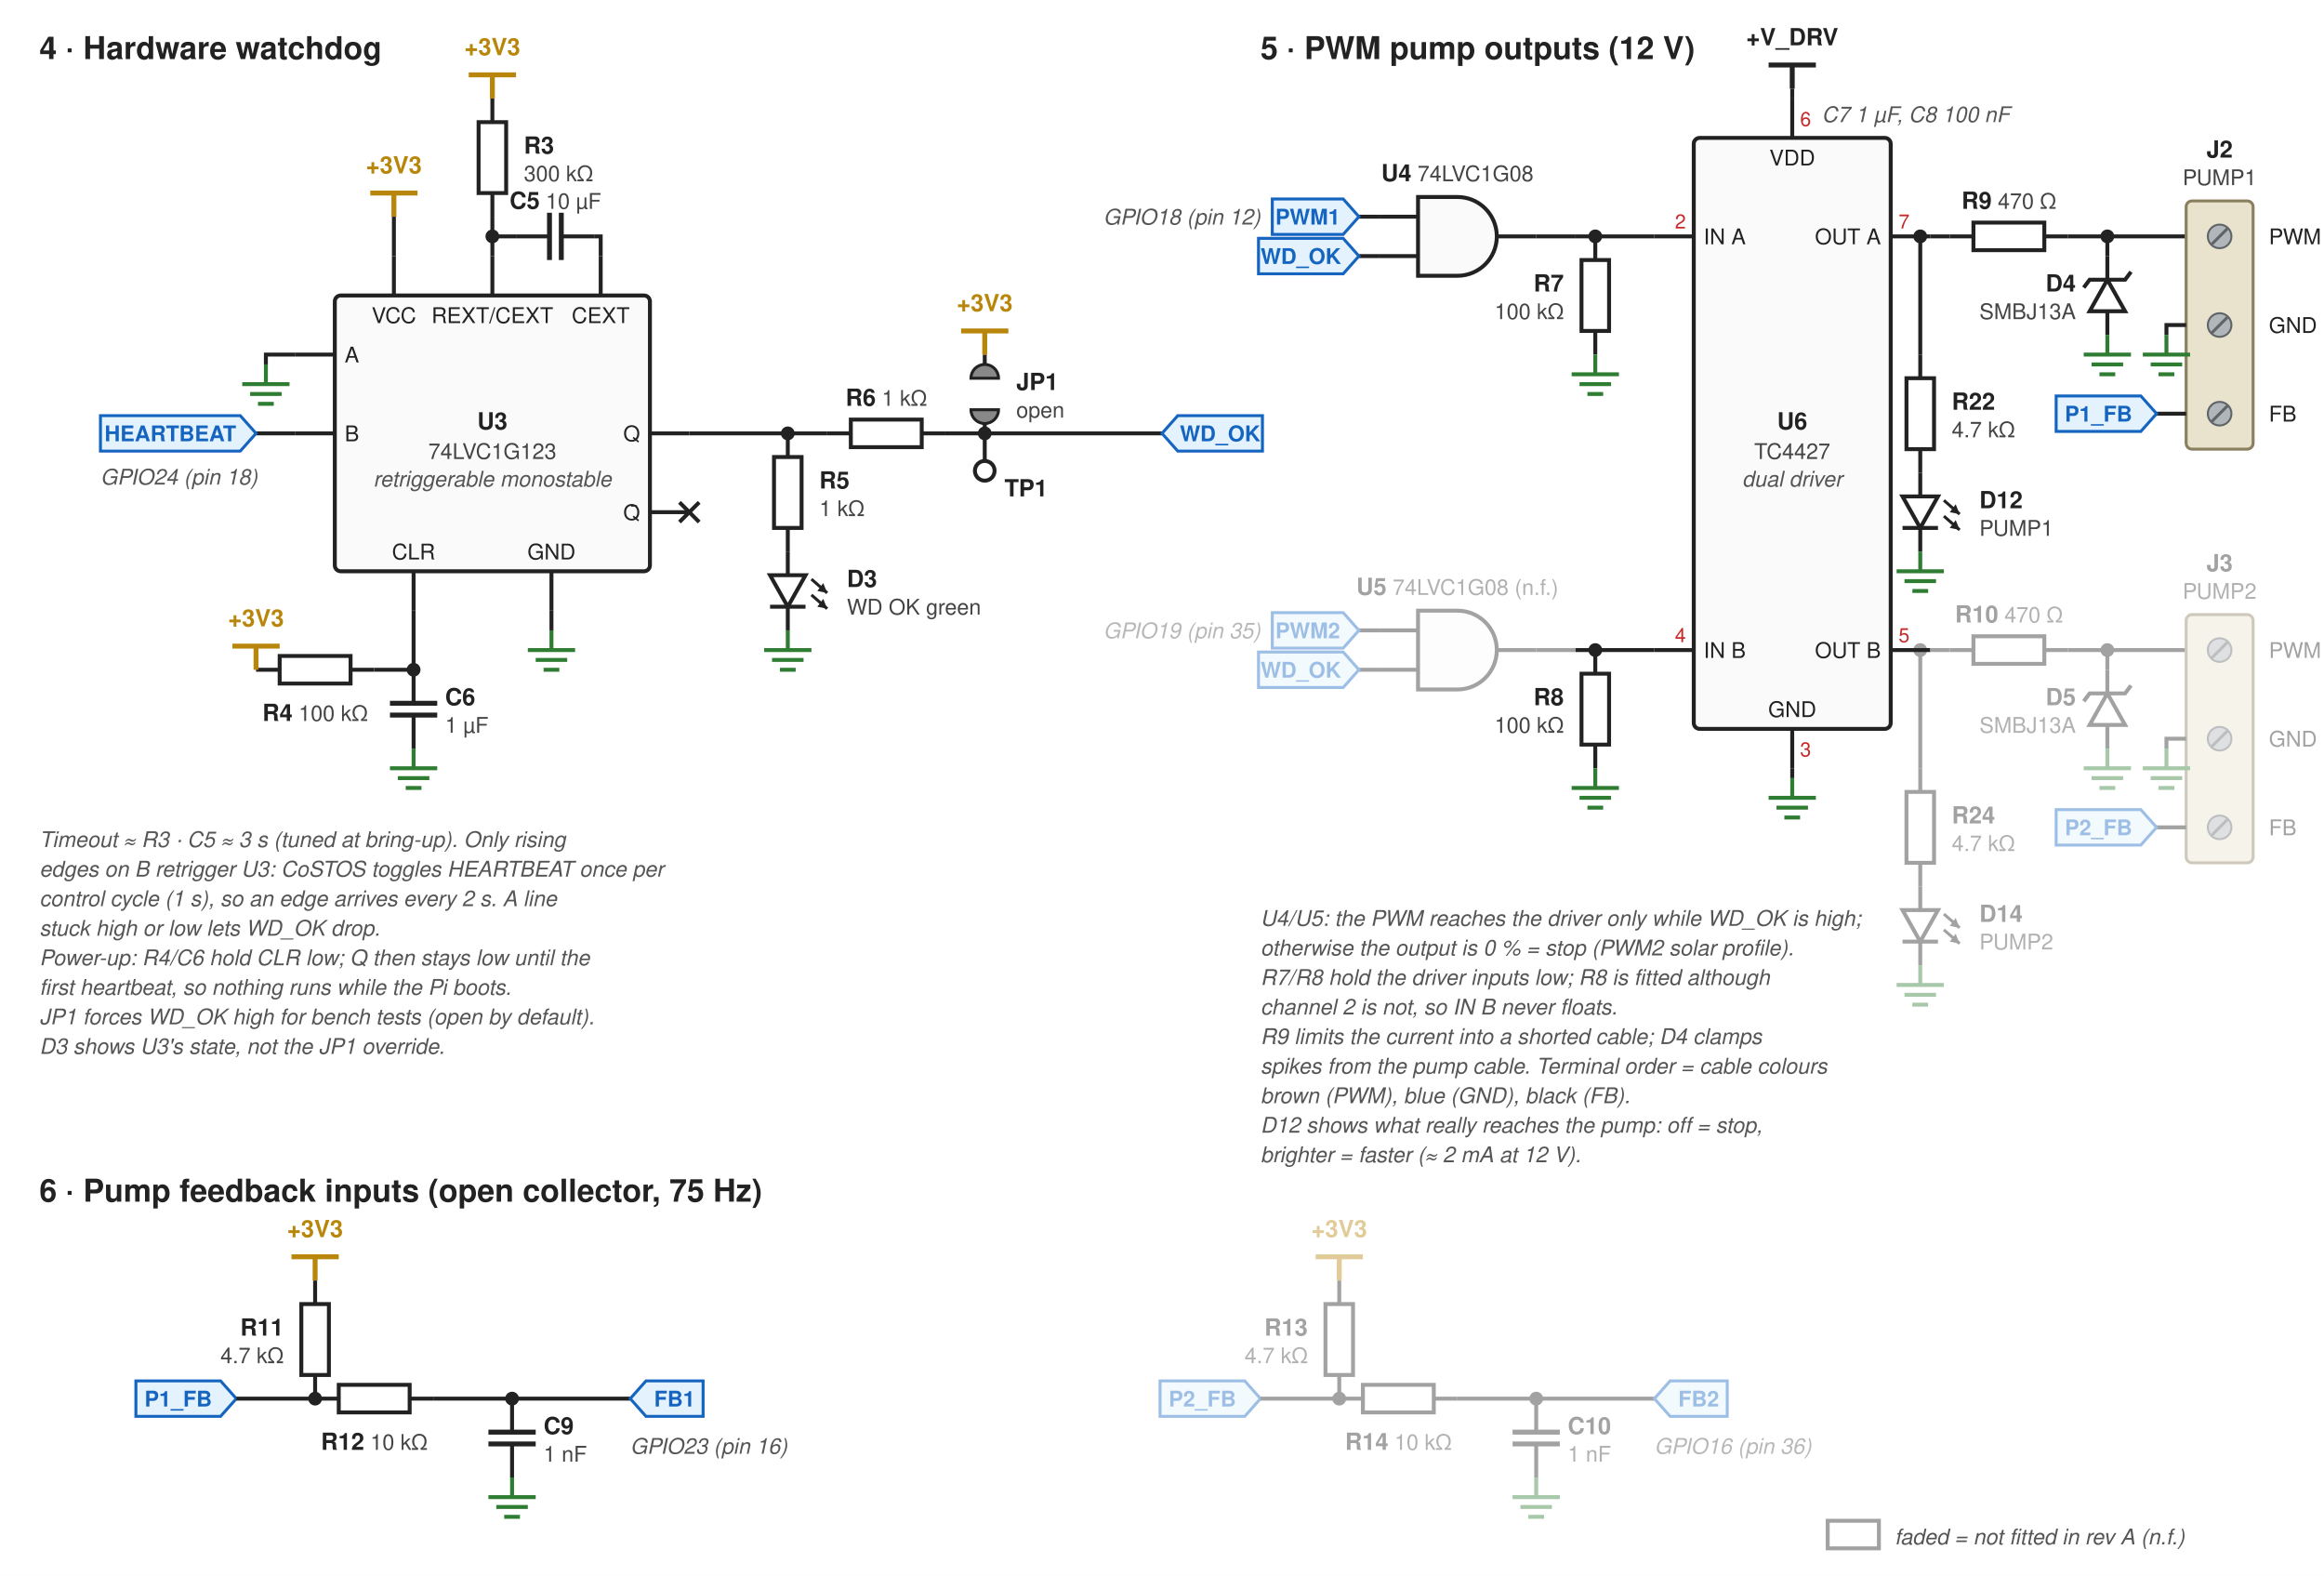
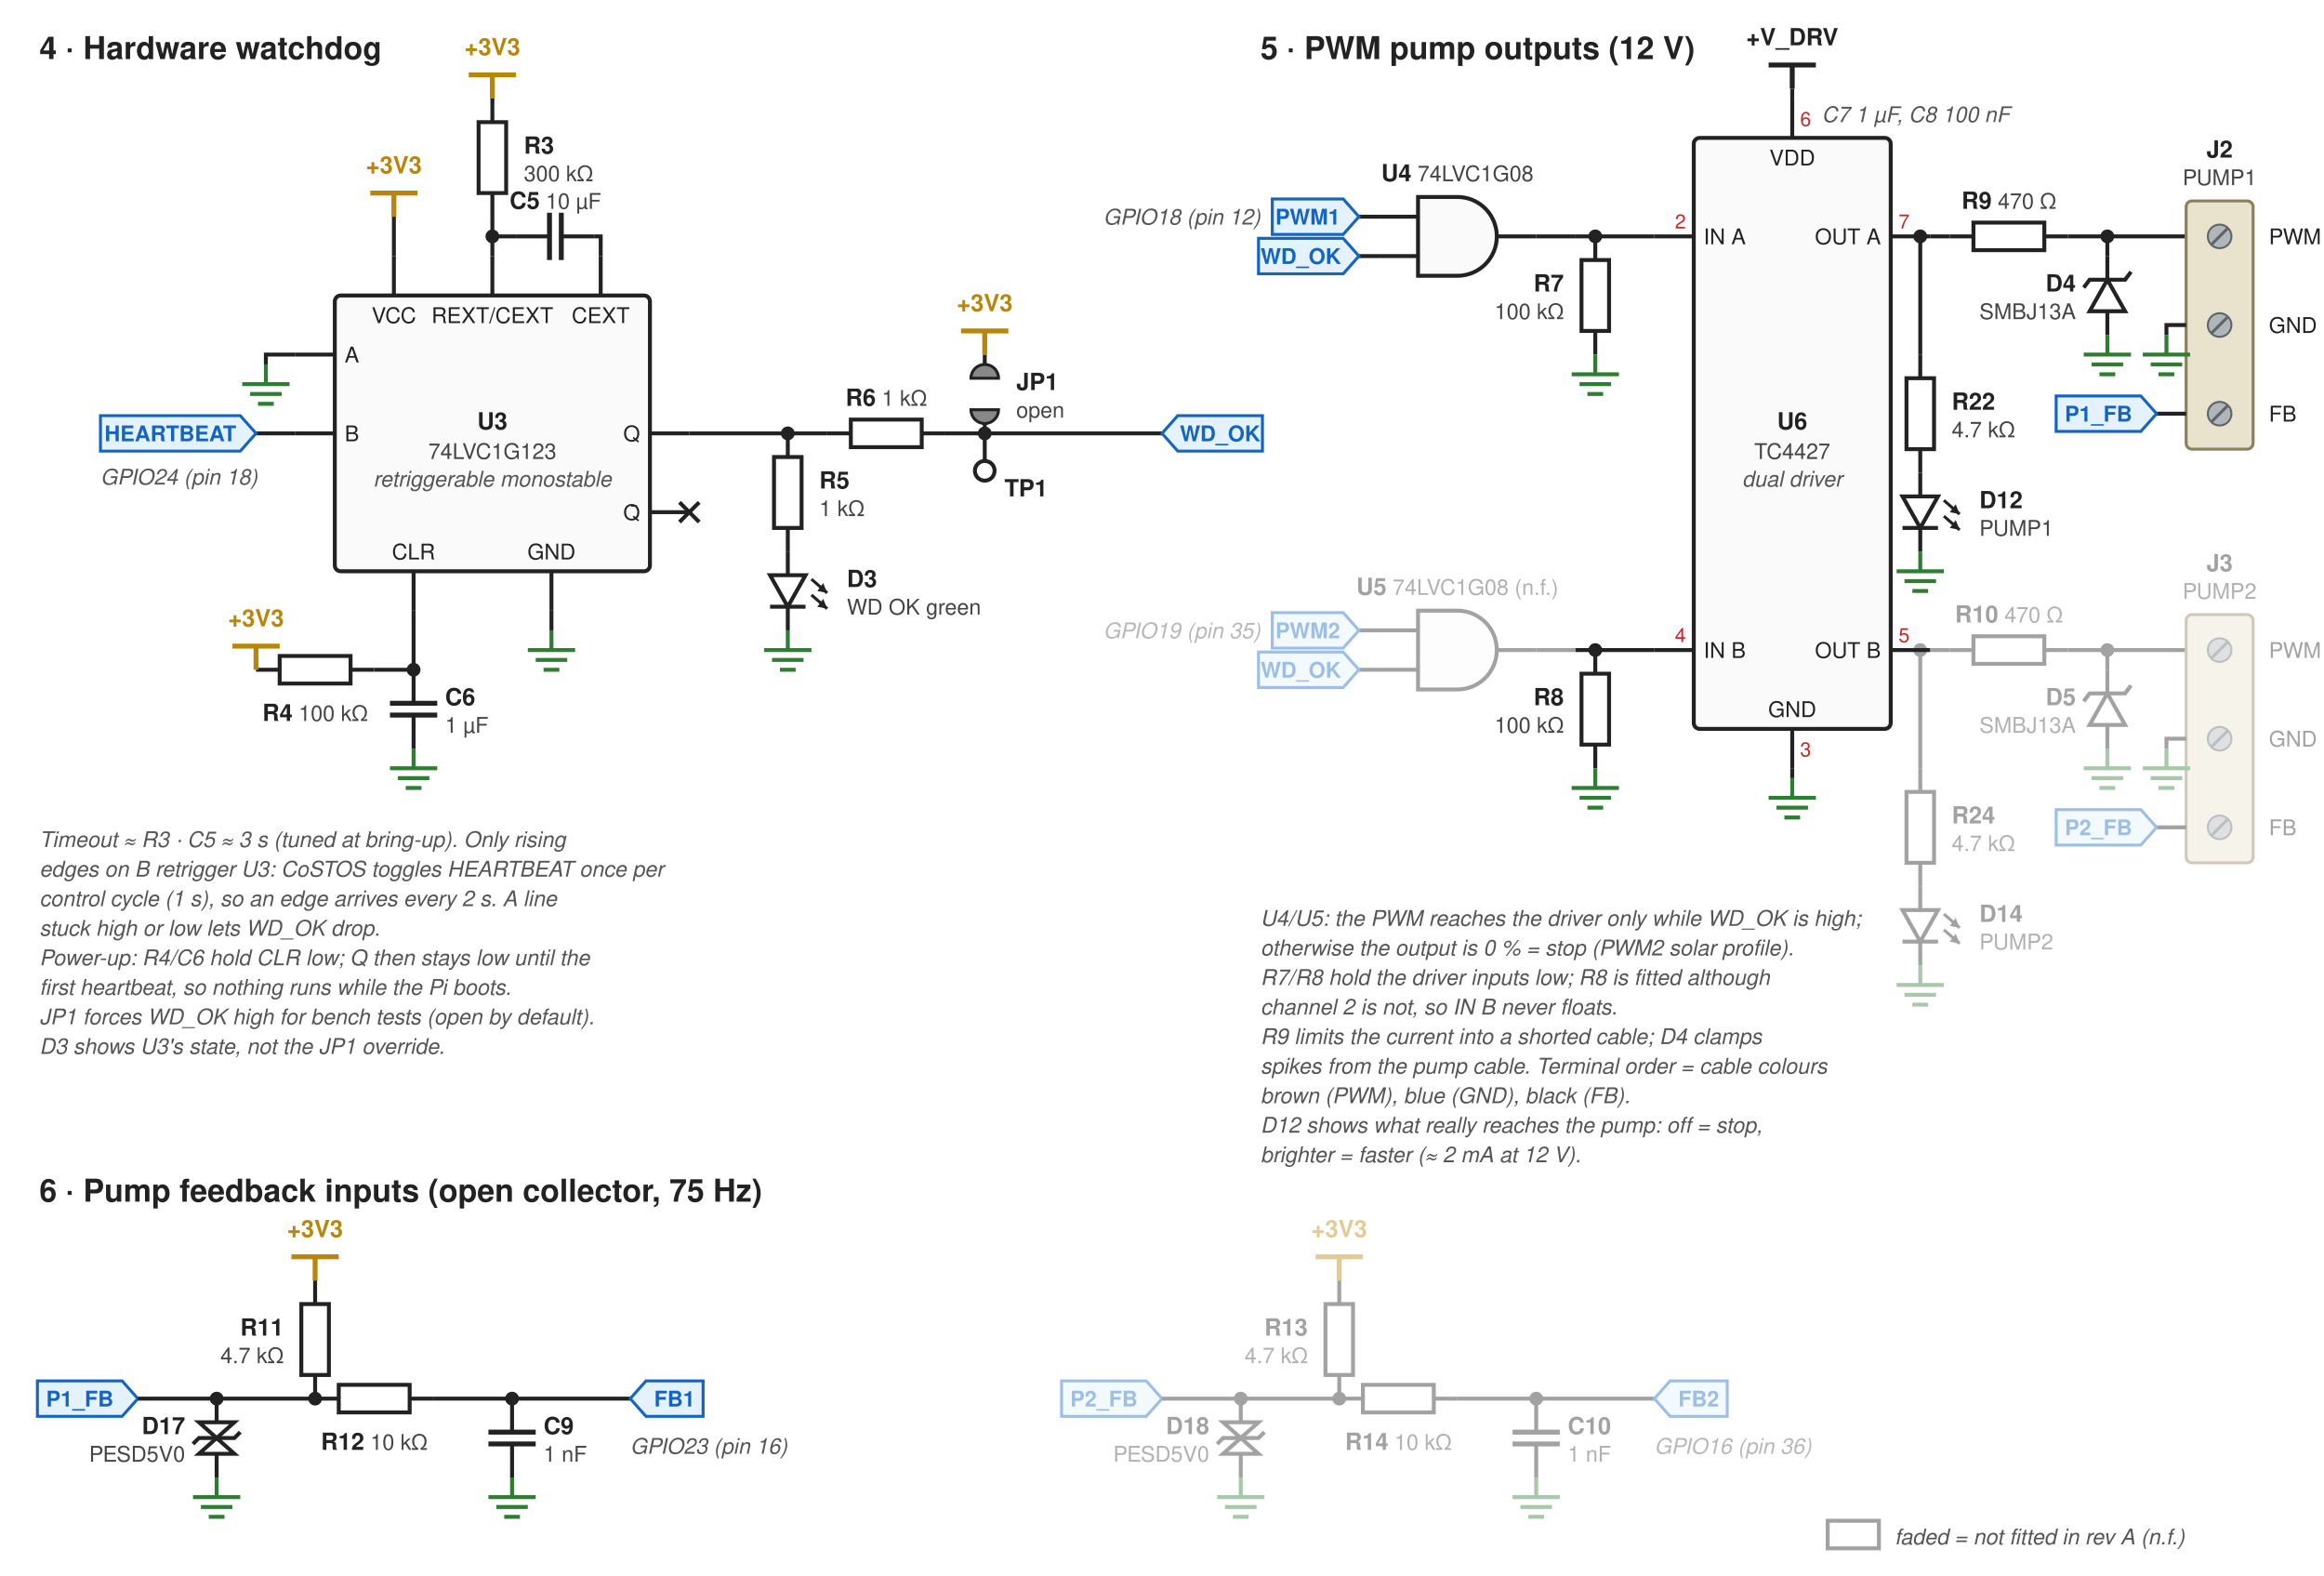
<svg xmlns="http://www.w3.org/2000/svg" width="1180" height="800" viewBox="0 0 1180 800" font-family="Helvetica, Arial, sans-serif">
  <style>.w{stroke:#222;stroke-width:2;fill:none}.b{stroke:#222;stroke-width:2;fill:white}.r{font-size:12px;font-weight:bold;fill:#222}.v{font-size:11px;fill:#444}.pn{font-size:11px;fill:#222}.num{font-size:10px;fill:#c62828}.n{font-size:11px;fill:#555;font-style:italic}.h{font-size:16px;font-weight:bold;fill:#222}</style>
  <rect width="1180" height="800" fill="white" />
  <text x="20" y="30" class="h" text-anchor="start">4 · Hardware watchdog</text>
  <rect x="170" y="150" width="160" height="140" rx="3" style="fill:#fafafa;stroke:#222;stroke-width:2" />
  <text x="250.0" y="218.0" class="r" text-anchor="middle">U3</text>
  <text x="250.0" y="233.0" class="v" text-anchor="middle">74LVC1G123</text>
  <text x="250.0" y="247.0" class="n" text-anchor="middle">retriggerable monostable</text>
  <text x="175" y="184" class="pn" text-anchor="start">A</text>
  <path class="w" d="M170 180 L150 180" />
  <text x="175" y="224" class="pn" text-anchor="start">B</text>
  <path class="w" d="M170 220 L150 220" />
  <text x="200" y="164" class="pn" text-anchor="middle">VCC</text>
  <path class="w" d="M200 150 L200 130" />
  <text x="250" y="164" class="pn" text-anchor="middle">REXT/CEXT</text>
  <path class="w" d="M250 150 L250 130" />
  <text x="305" y="164" class="pn" text-anchor="middle">CEXT</text>
  <path class="w" d="M305 150 L305 130" />
  <text x="325" y="224" class="pn" text-anchor="end">Q</text>
  <path class="w" d="M330 220 L350 220" />
  <text x="325" y="264" class="pn" text-anchor="end">Q̄</text>
  <path class="w" d="M330 260 L350 260" />
  <text x="210" y="284" class="pn" text-anchor="middle">CLR</text>
  <path class="w" d="M210 290 L210 310" />
  <text x="280" y="284" class="pn" text-anchor="middle">GND</text>
  <path class="w" d="M280 290 L280 310" />
  <path class="w" d="M150 220 L130 220" />
  <polygon points="130,220 122,211 51,211 51,229 122,229" style="fill:#e3f2fd;stroke:#1565c0;stroke-width:1.5" />
  <text x="86.5" y="224" class="pn" text-anchor="middle" style="font-weight:bold;fill:#1565c0">HEARTBEAT</text>
  <text x="51" y="246" class="n" text-anchor="start">GPIO24 (pin 18)</text>
  <path class="w" d="M150 180 L135 180 L135 185" />
  <path d="M135 185 V195 M123 195 H147 M127 200 H143 M131 205 H139" style="stroke:#2e7d32;stroke-width:2;fill:none" />
  <path class="w" d="M345 255 L355 265 M345 265 L355 255" />
  <path class="w" d="M200 130 L200 110" />
  <path d="M200 110 V98 M188 98 H212" style="stroke:#b8860b;stroke-width:2.5;fill:none" />
  <text x="200" y="88" class="r" text-anchor="middle" style="fill:#b8860b">+3V3</text>
  <path d="M250 50 V38 M238 38 H262" style="stroke:#b8860b;stroke-width:2.5;fill:none" />
  <text x="250" y="28" class="r" text-anchor="middle" style="fill:#b8860b">+3V3</text>
  <g transform="translate(250 50) rotate(90)">
    <path class="w" d="M0 0 H12" />
    <path class="w" d="M48 0 H60" />
    <rect class="b" x="12" y="-7" width="36" height="14" />
  </g>
  <text x="266.0" y="78.0" class="r" text-anchor="start">R3</text>
  <text x="266.0" y="92.0" class="v" text-anchor="start">300 kΩ</text>
  <path class="w" d="M250 110 L250 130" />
  <circle cx="250" cy="120" r="3.5" fill="#222" />
  <path class="w" d="M250 120 L262 120" />
  <g transform="translate(262 120) rotate(0)">
    <path class="w" d="M0 0 H17" />
    <path class="w" d="M23 0 H40" />
    <path class="w" d="M17 -12 V12" style="stroke-width:2.5" />
    <path class="w" d="M23 -12 V12" style="stroke-width:2.5" />
  </g>
  <text x="282.0" y="106.0" class="v" text-anchor="middle">
    <tspan class="r">C5</tspan> 10 µF</text>
  <path class="w" d="M302 120 L305 120 L305 130" />
  <path class="w" d="M280 310 L280 320" />
  <path d="M280 320 V330 M268 330 H292 M272 335 H288 M276 340 H284" style="stroke:#2e7d32;stroke-width:2;fill:none" />
  <path class="w" d="M210 310 L210 340" />
  <circle cx="210" cy="340" r="3.5" fill="#222" />
  <path class="w" d="M210 340 L190 340" />
  <g transform="translate(190 340) rotate(180)">
    <path class="w" d="M0 0 H12" />
    <path class="w" d="M48 0 H60" />
    <rect class="b" x="12" y="-7" width="36" height="14" />
  </g>
  <text x="160.0" y="366.0" class="v" text-anchor="middle">
    <tspan class="r">R4</tspan> 100 kΩ</text>
  <path d="M130 340 V328 M118 328 H142" style="stroke:#b8860b;stroke-width:2.5;fill:none" />
  <text x="130" y="318" class="r" text-anchor="middle" style="fill:#b8860b">+3V3</text>
  <g transform="translate(210 340) rotate(90)">
    <path class="w" d="M0 0 H17" />
    <path class="w" d="M23 0 H40" />
    <path class="w" d="M17 -12 V12" style="stroke-width:2.5" />
    <path class="w" d="M23 -12 V12" style="stroke-width:2.5" />
  </g>
  <text x="226.0" y="358.0" class="r" text-anchor="start">C6</text>
  <text x="226.0" y="372.0" class="v" text-anchor="start">1 µF</text>
  <path d="M210 380 V390 M198 390 H222 M202 395 H218 M206 400 H214" style="stroke:#2e7d32;stroke-width:2;fill:none" />
  <path class="w" d="M350 220 L400 220" />
  <circle cx="400" cy="220" r="3.5" fill="#222" />
  <g transform="translate(400 220) rotate(90)">
    <path class="w" d="M0 0 H12" />
    <path class="w" d="M48 0 H60" />
    <rect class="b" x="12" y="-7" width="36" height="14" />
  </g>
  <text x="416.0" y="248.0" class="r" text-anchor="start">R5</text>
  <text x="416.0" y="262.0" class="v" text-anchor="start">1 kΩ</text>
  <g transform="translate(400 280) rotate(90)">
    <path class="w" d="M0 0 H12" />
    <path class="w" d="M28 0 H40" />
    <path d="M12 -9 L28 0 L12 9 Z" style="fill:white;stroke:#222;stroke-width:2" />
    <path class="w" d="M28 -9 V9" />
    <path class="w" d="M14 -12 L21 -20" style="stroke-width:1.5" />
    <path d="M21 -20 L16 -18 L20 -15 Z" fill="#222" />
    <path class="w" d="M22 -12 L29 -20" style="stroke-width:1.5" />
    <path d="M29 -20 L24 -18 L28 -15 Z" fill="#222" />
  </g>
  <text x="430.0" y="298.0" class="r" text-anchor="start">D3</text>
  <text x="430.0" y="312.0" class="v" text-anchor="start">WD OK green</text>
  <path d="M400 320 V330 M388 330 H412 M392 335 H408 M396 340 H404" style="stroke:#2e7d32;stroke-width:2;fill:none" />
  <path class="w" d="M400 220 L420 220" />
  <g transform="translate(420 220) rotate(0)">
    <path class="w" d="M0 0 H12" />
    <path class="w" d="M48 0 H60" />
    <rect class="b" x="12" y="-7" width="36" height="14" />
  </g>
  <text x="450.0" y="206.0" class="v" text-anchor="middle">
    <tspan class="r">R6</tspan> 1 kΩ</text>
  <path class="w" d="M480 220 L590 220" />
  <circle cx="500" cy="220" r="3.5" fill="#222" />
  <g transform="translate(500 220) rotate(270)">
    <path class="w" d="M0 0 H12" />
    <path class="w" d="M28 0 H40" />
    <path d="M12 -7 A7 7 0 0 0 12 7 Z M28 -7 A7 7 0 0 1 28 7 Z" style="fill:#888;stroke:#222;stroke-width:1.5" />
  </g>
  <text x="516.0" y="198.0" class="r" text-anchor="start">JP1</text>
  <text x="516.0" y="212.0" class="v" text-anchor="start">open</text>
  <path d="M500 180 V168 M488 168 H512" style="stroke:#b8860b;stroke-width:2.5;fill:none" />
  <text x="500" y="158" class="r" text-anchor="middle" style="fill:#b8860b">+3V3</text>
  <path class="w" d="M500 220 L500 234" />
  <circle cx="500" cy="239" r="5" style="fill:white;stroke:#222;stroke-width:2" />
  <text x="510" y="252" class="r" text-anchor="start">TP1</text>
  <polygon points="590,220 598,211 641,211 641,229 598,229" style="fill:#e3f2fd;stroke:#1565c0;stroke-width:1.5" />
  <text x="619.5" y="224" class="pn" text-anchor="middle" style="font-weight:bold;fill:#1565c0">WD_OK</text>
  <text x="20" y="430" class="n" text-anchor="start">Timeout ≈ R3 · C5 ≈ 3 s (tuned at bring-up). Only rising</text>
  <text x="20" y="445" class="n" text-anchor="start">edges on B retrigger U3: CoSTOS toggles HEARTBEAT once per</text>
  <text x="20" y="460" class="n" text-anchor="start">control cycle (1 s), so an edge arrives every 2 s. A line</text>
  <text x="20" y="475" class="n" text-anchor="start">stuck high or low lets WD_OK drop.</text>
  <text x="20" y="490" class="n" text-anchor="start">Power-up: R4/C6 hold CLR low; Q then stays low until the</text>
  <text x="20" y="505" class="n" text-anchor="start">first heartbeat, so nothing runs while the Pi boots.</text>
  <text x="20" y="520" class="n" text-anchor="start">JP1 forces WD_OK high for bench tests (open by default).</text>
  <text x="20" y="535" class="n" text-anchor="start">D3 shows U3's state, not the JP1 override.</text>
  <text x="640" y="30" class="h" text-anchor="start">5 · PWM pump outputs (12 V)</text>
  <rect x="860" y="70" width="100" height="300" rx="3" style="fill:#fafafa;stroke:#222;stroke-width:2" />
  <text x="910.0" y="218.0" class="r" text-anchor="middle">U6</text>
  <text x="910.0" y="233.0" class="v" text-anchor="middle">TC4427</text>
  <text x="910.0" y="247.0" class="n" text-anchor="middle">dual driver</text>
  <text x="865" y="124" class="pn" text-anchor="start">IN A</text>
  <text x="856" y="116" class="num" text-anchor="end">2</text>
  <path class="w" d="M860 120 L840 120" />
  <text x="865" y="334" class="pn" text-anchor="start">IN B</text>
  <text x="856" y="326" class="num" text-anchor="end">4</text>
  <path class="w" d="M860 330 L840 330" />
  <text x="955" y="124" class="pn" text-anchor="end">OUT A</text>
  <text x="964" y="116" class="num" text-anchor="start">7</text>
  <path class="w" d="M960 120 L980 120" />
  <text x="955" y="334" class="pn" text-anchor="end">OUT B</text>
  <text x="964" y="326" class="num" text-anchor="start">5</text>
  <path class="w" d="M960 330 L980 330" />
  <text x="910" y="84" class="pn" text-anchor="middle">VDD</text>
  <text x="914" y="64" class="num" text-anchor="start">6</text>
  <path class="w" d="M910 70 L910 50" />
  <text x="910" y="364" class="pn" text-anchor="middle">GND</text>
  <text x="914" y="384" class="num" text-anchor="start">3</text>
  <path class="w" d="M910 370 L910 390" />
  <path class="w" d="M910 50 L910 45" />
  <path d="M910 45 V33 M898 33 H922" style="stroke:#222;stroke-width:2.5;fill:none" />
  <text x="910" y="23" class="r" text-anchor="middle" style="fill:#222">+V_DRV</text>
  <text x="925" y="62" class="n" text-anchor="start">C7 1 µF, C8 100 nF</text>
  <path class="w" d="M910 390 L910 395" />
  <path d="M910 395 V405 M898 405 H922 M902 410 H918 M906 415 H914" style="stroke:#2e7d32;stroke-width:2;fill:none" />
  <path class="w" d="M700 110 L720 110" />
  <path class="w" d="M700 130 L720 130" />
  <path d="M720 100 H740 A20 20 0 0 1 740 140 H720 Z" style="fill:#fafafa;stroke:#222;stroke-width:2" />
  <path class="w" d="M760 120 L780 120" />
  <text x="740" y="92" class="v" text-anchor="middle">
    <tspan class="r">U4</tspan> 74LVC1G08</text>
  <path class="w" d="M690 110 L700 110" />
  <polygon points="690,110 682,101 646,101 646,119 682,119" style="fill:#e3f2fd;stroke:#1565c0;stroke-width:1.5" />
  <text x="664.0" y="114" class="pn" text-anchor="middle" style="font-weight:bold;fill:#1565c0">PWM1</text>
  <text x="640" y="114" class="n" text-anchor="end">GPIO18 (pin 12)</text>
  <path class="w" d="M690 130 L700 130" />
  <polygon points="690,130 682,121 639,121 639,139 682,139" style="fill:#e3f2fd;stroke:#1565c0;stroke-width:1.5" />
  <text x="660.5" y="134" class="pn" text-anchor="middle" style="font-weight:bold;fill:#1565c0">WD_OK</text>
  <path class="w" d="M780 120 L800 120" />
  <path class="w" d="M800 120 L840 120" />
  <circle cx="810" cy="120" r="3.5" fill="#222" />
  <g transform="translate(810 120) rotate(90)">
    <path class="w" d="M0 0 H12" />
    <path class="w" d="M48 0 H60" />
    <rect class="b" x="12" y="-7" width="36" height="14" />
  </g>
  <text x="794.0" y="148.0" class="r" text-anchor="end">R7</text>
  <text x="794.0" y="162.0" class="v" text-anchor="end">100 kΩ</text>
  <path d="M810 180 V190 M798 190 H822 M802 195 H818 M806 200 H814" style="stroke:#2e7d32;stroke-width:2;fill:none" />
  <path class="w" d="M980 120 L990 120" />
  <circle cx="975" cy="120" r="3.5" fill="#222" />
  <path class="w" d="M975 120 L975 180" />
  <g transform="translate(975 180) rotate(90)">
    <path class="w" d="M0 0 H12" />
    <path class="w" d="M48 0 H60" />
    <rect class="b" x="12" y="-7" width="36" height="14" />
  </g>
  <text x="991.0" y="208.0" class="r" text-anchor="start">R22</text>
  <text x="991.0" y="222.0" class="v" text-anchor="start">4.7 kΩ</text>
  <g transform="translate(975 240) rotate(90)">
    <path class="w" d="M0 0 H12" />
    <path class="w" d="M28 0 H40" />
    <path d="M12 -9 L28 0 L12 9 Z" style="fill:white;stroke:#222;stroke-width:2" />
    <path class="w" d="M28 -9 V9" />
    <path class="w" d="M14 -12 L21 -20" style="stroke-width:1.5" />
    <path d="M21 -20 L16 -18 L20 -15 Z" fill="#222" />
    <path class="w" d="M22 -12 L29 -20" style="stroke-width:1.5" />
    <path d="M29 -20 L24 -18 L28 -15 Z" fill="#222" />
  </g>
  <text x="1005.0" y="258.0" class="r" text-anchor="start">D12</text>
  <text x="1005.0" y="272.0" class="v" text-anchor="start">PUMP1</text>
  <path d="M975 280 V290 M963 290 H987 M967 295 H983 M971 300 H979" style="stroke:#2e7d32;stroke-width:2;fill:none" />
  <g transform="translate(990 120) rotate(0)">
    <path class="w" d="M0 0 H12" />
    <path class="w" d="M48 0 H60" />
    <rect class="b" x="12" y="-7" width="36" height="14" />
  </g>
  <text x="1020.0" y="106.0" class="v" text-anchor="middle">
    <tspan class="r">R9</tspan> 470 Ω</text>
  <path class="w" d="M1050 120 L1110 120" />
  <circle cx="1070" cy="120" r="3.5" fill="#222" />
  <path class="w" d="M1070 120 L1070 130" />
  <g transform="translate(1070 170) rotate(270)">
    <path class="w" d="M0 0 H12" />
    <path class="w" d="M28 0 H40" />
    <path d="M12 -9 L28 0 L12 9 Z" style="fill:white;stroke:#222;stroke-width:2" />
    <path class="w" d="M24 -12 L28 -9 V9 L32 12" />
  </g>
  <text x="1054.0" y="148.0" class="r" text-anchor="end">D4</text>
  <text x="1054.0" y="162.0" class="v" text-anchor="end">SMBJ13A</text>
  <path d="M1070 170 V180 M1058 180 H1082 M1062 185 H1078 M1066 190 H1074" style="stroke:#2e7d32;stroke-width:2;fill:none" />
  <rect x="1110" y="102" width="34" height="126" rx="3" style="fill:#E9E2CC;stroke:#8A7F5F;stroke-width:1.5" />
  <circle cx="1127" cy="120" r="6" style="fill:#B0B6BA;stroke:#5F6468" />
  <path d="M1123 124 L1131 116" style="stroke:#5F6468;stroke-width:1.5" />
  <text x="1152" y="124" class="pn" text-anchor="start">PWM</text>
  <circle cx="1127" cy="165" r="6" style="fill:#B0B6BA;stroke:#5F6468" />
  <path d="M1123 169 L1131 161" style="stroke:#5F6468;stroke-width:1.5" />
  <text x="1152" y="169" class="pn" text-anchor="start">GND</text>
  <circle cx="1127" cy="210" r="6" style="fill:#B0B6BA;stroke:#5F6468" />
  <path d="M1123 214 L1131 206" style="stroke:#5F6468;stroke-width:1.5" />
  <text x="1152" y="214" class="pn" text-anchor="start">FB</text>
  <text x="1127" y="80" class="r" text-anchor="middle">J2</text>
  <text x="1127" y="94" class="v" text-anchor="middle">PUMP1</text>
  <path class="w" d="M1110 165 L1100 165 L1100 170" />
  <path d="M1100 170 V180 M1088 180 H1112 M1092 185 H1108 M1096 190 H1104" style="stroke:#2e7d32;stroke-width:2;fill:none" />
  <path class="w" d="M1110 210 L1095 210" />
  <polygon points="1095,210 1087,201 1044,201 1044,219 1087,219" style="fill:#e3f2fd;stroke:#1565c0;stroke-width:1.5" />
  <text x="1065.5" y="214" class="pn" text-anchor="middle" style="font-weight:bold;fill:#1565c0">P1_FB</text>
  <g opacity="0.42">
    <path class="w" d="M700 320 L720 320" />
    <path class="w" d="M700 340 L720 340" />
    <path d="M720 310 H740 A20 20 0 0 1 740 350 H720 Z" style="fill:#fafafa;stroke:#222;stroke-width:2" />
    <path class="w" d="M760 330 L780 330" />
    <text x="740" y="302" class="v" text-anchor="middle">
      <tspan class="r">U5</tspan> 74LVC1G08 (n.f.)</text>
    <path class="w" d="M690 320 L700 320" />
    <polygon points="690,320 682,311 646,311 646,329 682,329" style="fill:#e3f2fd;stroke:#1565c0;stroke-width:1.5" />
    <text x="664.0" y="324" class="pn" text-anchor="middle" style="font-weight:bold;fill:#1565c0">PWM2</text>
    <text x="640" y="324" class="n" text-anchor="end">GPIO19 (pin 35)</text>
    <path class="w" d="M690 340 L700 340" />
    <polygon points="690,340 682,331 639,331 639,349 682,349" style="fill:#e3f2fd;stroke:#1565c0;stroke-width:1.5" />
    <text x="660.5" y="344" class="pn" text-anchor="middle" style="font-weight:bold;fill:#1565c0">WD_OK</text>
    <path class="w" d="M780 330 L800 330" />
  </g>
  <path class="w" d="M800 330 L840 330" />
  <circle cx="810" cy="330" r="3.5" fill="#222" />
  <g transform="translate(810 330) rotate(90)">
    <path class="w" d="M0 0 H12" />
    <path class="w" d="M48 0 H60" />
    <rect class="b" x="12" y="-7" width="36" height="14" />
  </g>
  <text x="794.0" y="358.0" class="r" text-anchor="end">R8</text>
  <text x="794.0" y="372.0" class="v" text-anchor="end">100 kΩ</text>
  <path d="M810 390 V400 M798 400 H822 M802 405 H818 M806 410 H814" style="stroke:#2e7d32;stroke-width:2;fill:none" />
  <g opacity="0.42">
    <path class="w" d="M980 330 L990 330" />
    <circle cx="975" cy="330" r="3.5" fill="#222" />
    <path class="w" d="M975 330 L975 390" />
    <g transform="translate(975 390) rotate(90)">
      <path class="w" d="M0 0 H12" />
      <path class="w" d="M48 0 H60" />
      <rect class="b" x="12" y="-7" width="36" height="14" />
    </g>
    <text x="991.0" y="418.0" class="r" text-anchor="start">R24</text>
    <text x="991.0" y="432.0" class="v" text-anchor="start">4.7 kΩ</text>
    <g transform="translate(975 450) rotate(90)">
      <path class="w" d="M0 0 H12" />
      <path class="w" d="M28 0 H40" />
      <path d="M12 -9 L28 0 L12 9 Z" style="fill:white;stroke:#222;stroke-width:2" />
      <path class="w" d="M28 -9 V9" />
      <path class="w" d="M14 -12 L21 -20" style="stroke-width:1.5" />
      <path d="M21 -20 L16 -18 L20 -15 Z" fill="#222" />
      <path class="w" d="M22 -12 L29 -20" style="stroke-width:1.5" />
      <path d="M29 -20 L24 -18 L28 -15 Z" fill="#222" />
    </g>
    <text x="1005.0" y="468.0" class="r" text-anchor="start">D14</text>
    <text x="1005.0" y="482.0" class="v" text-anchor="start">PUMP2</text>
    <path d="M975 490 V500 M963 500 H987 M967 505 H983 M971 510 H979" style="stroke:#2e7d32;stroke-width:2;fill:none" />
    <g transform="translate(990 330) rotate(0)">
      <path class="w" d="M0 0 H12" />
      <path class="w" d="M48 0 H60" />
      <rect class="b" x="12" y="-7" width="36" height="14" />
    </g>
    <text x="1020.0" y="316.0" class="v" text-anchor="middle">
      <tspan class="r">R10</tspan> 470 Ω</text>
    <path class="w" d="M1050 330 L1110 330" />
    <circle cx="1070" cy="330" r="3.5" fill="#222" />
    <path class="w" d="M1070 330 L1070 340" />
    <g transform="translate(1070 380) rotate(270)">
      <path class="w" d="M0 0 H12" />
      <path class="w" d="M28 0 H40" />
      <path d="M12 -9 L28 0 L12 9 Z" style="fill:white;stroke:#222;stroke-width:2" />
      <path class="w" d="M24 -12 L28 -9 V9 L32 12" />
    </g>
    <text x="1054.0" y="358.0" class="r" text-anchor="end">D5</text>
    <text x="1054.0" y="372.0" class="v" text-anchor="end">SMBJ13A</text>
    <path d="M1070 380 V390 M1058 390 H1082 M1062 395 H1078 M1066 400 H1074" style="stroke:#2e7d32;stroke-width:2;fill:none" />
    <rect x="1110" y="312" width="34" height="126" rx="3" style="fill:#E9E2CC;stroke:#8A7F5F;stroke-width:1.5" />
    <circle cx="1127" cy="330" r="6" style="fill:#B0B6BA;stroke:#5F6468" />
    <path d="M1123 334 L1131 326" style="stroke:#5F6468;stroke-width:1.5" />
    <text x="1152" y="334" class="pn" text-anchor="start">PWM</text>
    <circle cx="1127" cy="375" r="6" style="fill:#B0B6BA;stroke:#5F6468" />
    <path d="M1123 379 L1131 371" style="stroke:#5F6468;stroke-width:1.5" />
    <text x="1152" y="379" class="pn" text-anchor="start">GND</text>
    <circle cx="1127" cy="420" r="6" style="fill:#B0B6BA;stroke:#5F6468" />
    <path d="M1123 424 L1131 416" style="stroke:#5F6468;stroke-width:1.5" />
    <text x="1152" y="424" class="pn" text-anchor="start">FB</text>
    <text x="1127" y="290" class="r" text-anchor="middle">J3</text>
    <text x="1127" y="304" class="v" text-anchor="middle">PUMP2</text>
    <path class="w" d="M1110 375 L1100 375 L1100 380" />
    <path d="M1100 380 V390 M1088 390 H1112 M1092 395 H1108 M1096 400 H1104" style="stroke:#2e7d32;stroke-width:2;fill:none" />
    <path class="w" d="M1110 420 L1095 420" />
    <polygon points="1095,420 1087,411 1044,411 1044,429 1087,429" style="fill:#e3f2fd;stroke:#1565c0;stroke-width:1.5" />
    <text x="1065.5" y="424" class="pn" text-anchor="middle" style="font-weight:bold;fill:#1565c0">P2_FB</text>
  </g>
  <text x="640" y="470" class="n" text-anchor="start">U4/U5: the PWM reaches the driver only while WD_OK is high;</text>
  <text x="640" y="485" class="n" text-anchor="start">otherwise the output is 0 % = stop (PWM2 solar profile).</text>
  <text x="640" y="500" class="n" text-anchor="start">R7/R8 hold the driver inputs low; R8 is fitted although</text>
  <text x="640" y="515" class="n" text-anchor="start">channel 2 is not, so IN B never floats.</text>
  <text x="640" y="530" class="n" text-anchor="start">R9 limits the current into a shorted cable; D4 clamps</text>
  <text x="640" y="545" class="n" text-anchor="start">spikes from the pump cable. Terminal order = cable colours</text>
  <text x="640" y="560" class="n" text-anchor="start">brown (PWM), blue (GND), black (FB).</text>
  <text x="640" y="575" class="n" text-anchor="start">D12 shows what really reaches the pump: off = stop,</text>
  <text x="640" y="590" class="n" text-anchor="start">brighter = faster (≈ 2 mA at 12 V).</text>
  <text x="20" y="610" class="h" text-anchor="start">6 · Pump feedback inputs (open collector, 75 Hz)</text>
-   <polygon points="120,710 112,701 69,701 69,719 112,719" style="fill:#e3f2fd;stroke:#1565c0;stroke-width:1.5" />
-   <text x="90.5" y="714" class="pn" text-anchor="middle" style="font-weight:bold;fill:#1565c0">P1_FB</text>
-   <path class="w" d="M120 710 L160 710" />
+   <polygon points="70,710 62,701 19,701 19,719 62,719" style="fill:#e3f2fd;stroke:#1565c0;stroke-width:1.5" />
+   <text x="40.5" y="714" class="pn" text-anchor="middle" style="font-weight:bold;fill:#1565c0">P1_FB</text>
+   <path class="w" d="M70 710 L160 710" />
  <circle cx="160" cy="710" r="3.5" fill="#222" />
+   <circle cx="110" cy="710" r="3.5" fill="#222" />
+   <g transform="translate(110 710) rotate(90)">
+     <path class="w" d="M0 0 H12" />
+     <path class="w" d="M28 0 H40" />
+     <path d="M12 -9 L20 0 L12 9 Z M28 -9 L20 0 L28 9 Z" style="fill:white;stroke:#222;stroke-width:2" />
+     <path class="w" d="M17 -12 L20 -9 V9 L23 12" />
+   </g>
+   <text x="94.0" y="728.0" class="r" text-anchor="end">D17</text>
+   <text x="94.0" y="742.0" class="v" text-anchor="end">PESD5V0</text>
+   <path d="M110 750 V760 M98 760 H122 M102 765 H118 M106 770 H114" style="stroke:#2e7d32;stroke-width:2;fill:none" />
  <g transform="translate(160 710) rotate(270)">
    <path class="w" d="M0 0 H12" />
    <path class="w" d="M48 0 H60" />
    <rect class="b" x="12" y="-7" width="36" height="14" />
  </g>
  <text x="144.0" y="678.0" class="r" text-anchor="end">R11</text>
  <text x="144.0" y="692.0" class="v" text-anchor="end">4.7 kΩ</text>
  <path d="M160 650 V638 M148 638 H172" style="stroke:#b8860b;stroke-width:2.5;fill:none" />
  <text x="160" y="628" class="r" text-anchor="middle" style="fill:#b8860b">+3V3</text>
  <g transform="translate(160 710) rotate(0)">
    <path class="w" d="M0 0 H12" />
    <path class="w" d="M48 0 H60" />
    <rect class="b" x="12" y="-7" width="36" height="14" />
  </g>
  <text x="190.0" y="736.0" class="v" text-anchor="middle">
    <tspan class="r">R12</tspan> 10 kΩ</text>
  <path class="w" d="M220 710 L320 710" />
  <circle cx="260" cy="710" r="3.5" fill="#222" />
  <g transform="translate(260 710) rotate(90)">
    <path class="w" d="M0 0 H17" />
    <path class="w" d="M23 0 H40" />
    <path class="w" d="M17 -12 V12" style="stroke-width:2.5" />
    <path class="w" d="M23 -12 V12" style="stroke-width:2.5" />
  </g>
  <text x="276.0" y="728.0" class="r" text-anchor="start">C9</text>
  <text x="276.0" y="742.0" class="v" text-anchor="start">1 nF</text>
  <path d="M260 750 V760 M248 760 H272 M252 765 H268 M256 770 H264" style="stroke:#2e7d32;stroke-width:2;fill:none" />
  <polygon points="320,710 328,701 357,701 357,719 328,719" style="fill:#e3f2fd;stroke:#1565c0;stroke-width:1.5" />
  <text x="342.5" y="714" class="pn" text-anchor="middle" style="font-weight:bold;fill:#1565c0">FB1</text>
  <text x="320" y="738" class="n" text-anchor="start">GPIO23 (pin 16)</text>
  <g opacity="0.42">
-     <polygon points="640,710 632,701 589,701 589,719 632,719" style="fill:#e3f2fd;stroke:#1565c0;stroke-width:1.5" />
-     <text x="610.5" y="714" class="pn" text-anchor="middle" style="font-weight:bold;fill:#1565c0">P2_FB</text>
-     <path class="w" d="M640 710 L680 710" />
+     <polygon points="590,710 582,701 539,701 539,719 582,719" style="fill:#e3f2fd;stroke:#1565c0;stroke-width:1.5" />
+     <text x="560.5" y="714" class="pn" text-anchor="middle" style="font-weight:bold;fill:#1565c0">P2_FB</text>
+     <path class="w" d="M590 710 L680 710" />
    <circle cx="680" cy="710" r="3.5" fill="#222" />
+     <circle cx="630" cy="710" r="3.5" fill="#222" />
+     <g transform="translate(630 710) rotate(90)">
+       <path class="w" d="M0 0 H12" />
+       <path class="w" d="M28 0 H40" />
+       <path d="M12 -9 L20 0 L12 9 Z M28 -9 L20 0 L28 9 Z" style="fill:white;stroke:#222;stroke-width:2" />
+       <path class="w" d="M17 -12 L20 -9 V9 L23 12" />
+     </g>
+     <text x="614.0" y="728.0" class="r" text-anchor="end">D18</text>
+     <text x="614.0" y="742.0" class="v" text-anchor="end">PESD5V0</text>
+     <path d="M630 750 V760 M618 760 H642 M622 765 H638 M626 770 H634" style="stroke:#2e7d32;stroke-width:2;fill:none" />
    <g transform="translate(680 710) rotate(270)">
      <path class="w" d="M0 0 H12" />
      <path class="w" d="M48 0 H60" />
      <rect class="b" x="12" y="-7" width="36" height="14" />
    </g>
    <text x="664.0" y="678.0" class="r" text-anchor="end">R13</text>
    <text x="664.0" y="692.0" class="v" text-anchor="end">4.7 kΩ</text>
    <path d="M680 650 V638 M668 638 H692" style="stroke:#b8860b;stroke-width:2.5;fill:none" />
    <text x="680" y="628" class="r" text-anchor="middle" style="fill:#b8860b">+3V3</text>
    <g transform="translate(680 710) rotate(0)">
      <path class="w" d="M0 0 H12" />
      <path class="w" d="M48 0 H60" />
      <rect class="b" x="12" y="-7" width="36" height="14" />
    </g>
    <text x="710.0" y="736.0" class="v" text-anchor="middle">
      <tspan class="r">R14</tspan> 10 kΩ</text>
    <path class="w" d="M740 710 L840 710" />
    <circle cx="780" cy="710" r="3.5" fill="#222" />
    <g transform="translate(780 710) rotate(90)">
      <path class="w" d="M0 0 H17" />
      <path class="w" d="M23 0 H40" />
      <path class="w" d="M17 -12 V12" style="stroke-width:2.5" />
      <path class="w" d="M23 -12 V12" style="stroke-width:2.5" />
    </g>
    <text x="796.0" y="728.0" class="r" text-anchor="start">C10</text>
    <text x="796.0" y="742.0" class="v" text-anchor="start">1 nF</text>
    <path d="M780 750 V760 M768 760 H792 M772 765 H788 M776 770 H784" style="stroke:#2e7d32;stroke-width:2;fill:none" />
    <polygon points="840,710 848,701 877,701 877,719 848,719" style="fill:#e3f2fd;stroke:#1565c0;stroke-width:1.5" />
    <text x="862.5" y="714" class="pn" text-anchor="middle" style="font-weight:bold;fill:#1565c0">FB2</text>
    <text x="840" y="738" class="n" text-anchor="start">GPIO16 (pin 36)</text>
  </g>
  <g opacity="0.42">
    <rect x="928" y="772" width="26" height="14" style="fill:white;stroke:#222;stroke-width:2" />
  </g>
  <text x="962" y="784" class="n" text-anchor="start">faded = not fitted in rev A (n.f.)</text>
</svg>
